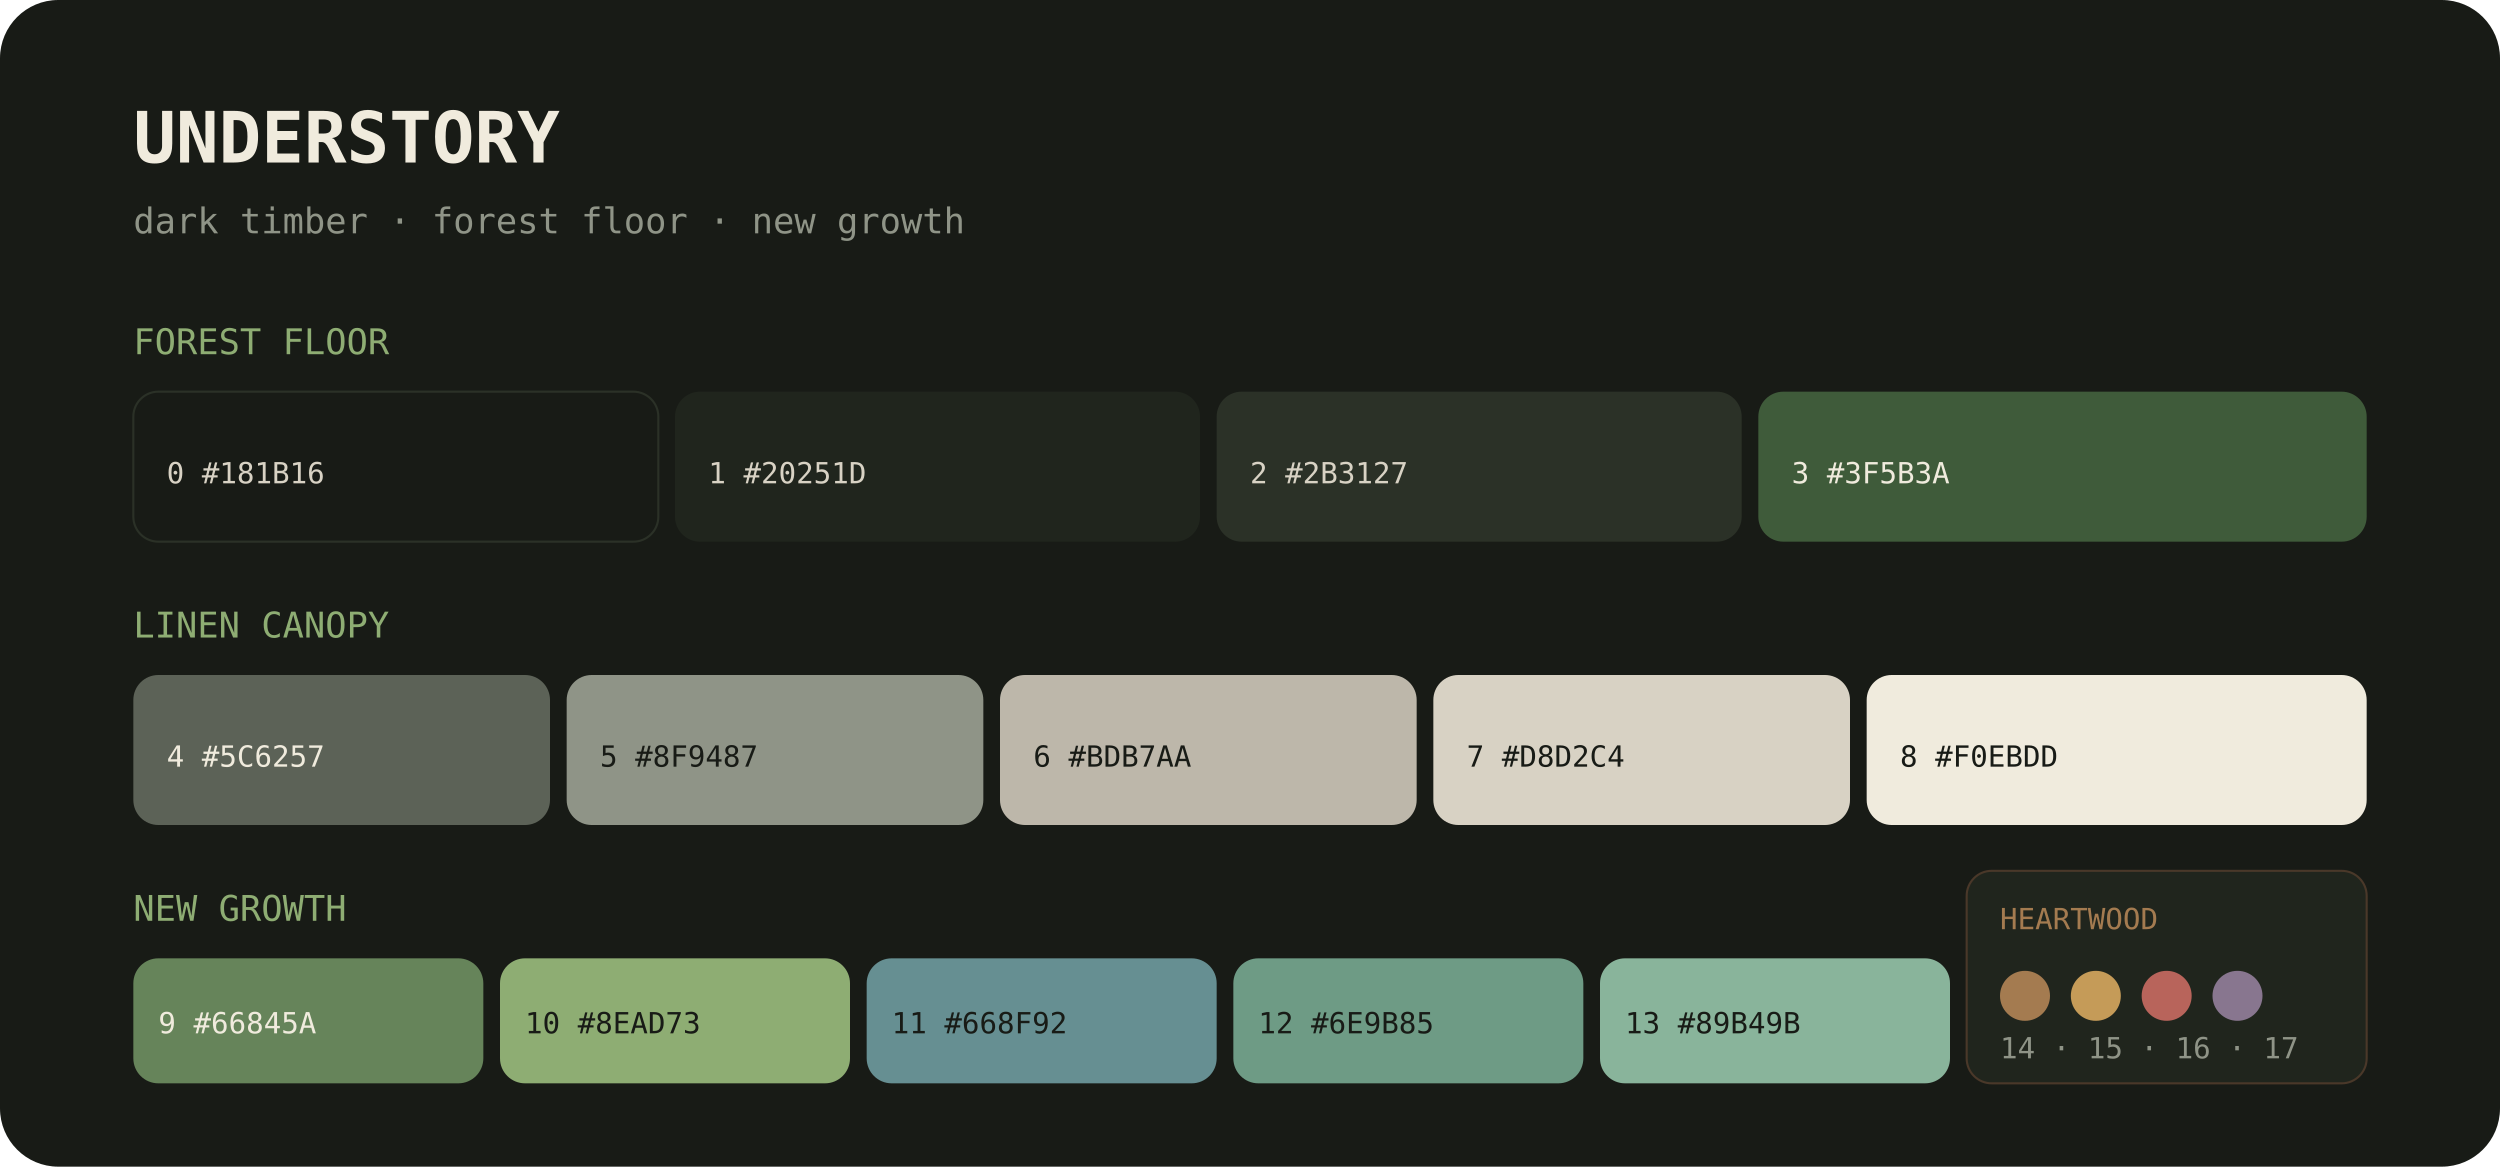
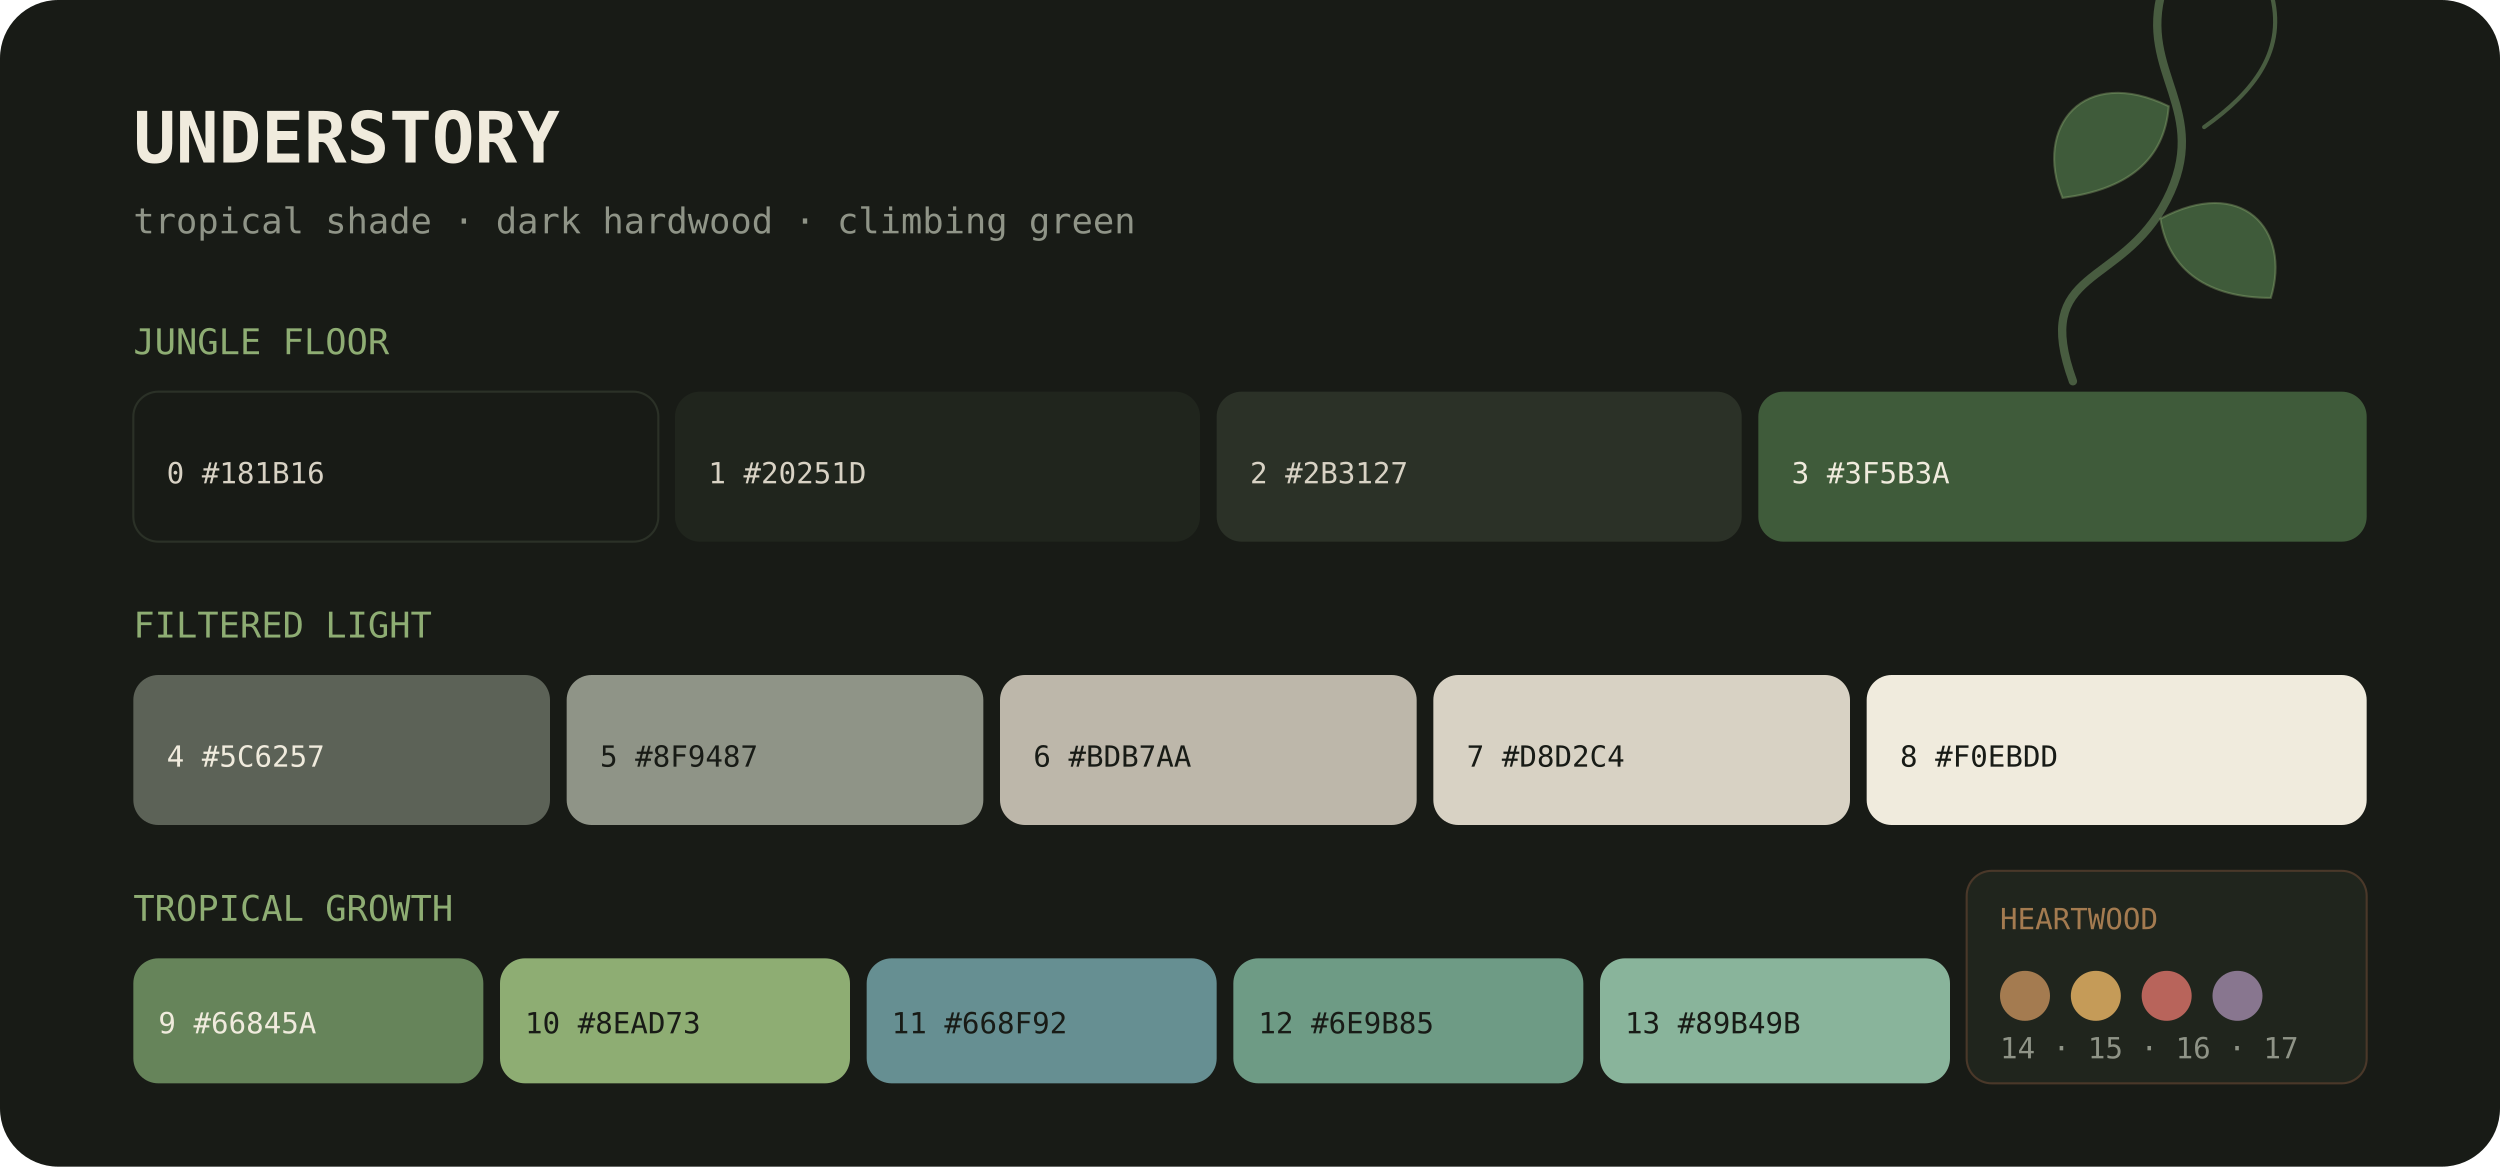
<svg xmlns="http://www.w3.org/2000/svg" width="1200" height="560" viewBox="0 0 1200 560" role="img" aria-labelledby="title desc">
  <rect width="1200" height="560" rx="28" fill="#181B16" />
  <text x="64" y="78" fill="#F0EBDD" font-family="monospace" font-size="34" font-weight="700">UNDERSTORY</text>
-   <text x="64" y="112" fill="#8F9487" font-family="monospace" font-size="17">dark timber · forest floor · new growth</text>
+   <text x="64" y="112" fill="#8F9487" font-family="monospace" font-size="17">tropical shade · dark hardwood · climbing green</text>
+   <g fill="none" stroke="#66845A" stroke-linecap="round" opacity=".62">
+     <path d="M1038-5c-12 40 24 58 2 101s-65 32-45 87" stroke-width="4" />
+     <path d="M1090-4c8 28-8 48-32 65" stroke-width="2" />
+   </g>
+   <g fill="#3F5B3A" stroke="#8EAD73" stroke-opacity=".4">
+     <path d="M1041 51c-41-20-65 10-51 44 31-4 49-18 51-44Z" />
+     <path d="M1037 105c39-21 63 5 53 38-30 0-49-13-53-38Z" />
+   </g>
  <g font-family="monospace" font-size="14">
-     <text x="64" y="170" fill="#8EAD73" font-size="17">FOREST FLOOR</text>
+     <text x="64" y="170" fill="#8EAD73" font-size="17">JUNGLE FLOOR</text>
    <rect x="64" y="188" width="252" height="72" rx="12" fill="#181B16" stroke="#2B3127" />
    <text x="80" y="232" fill="#D8D2C4">0  #181B16</text>
    <rect x="324" y="188" width="252" height="72" rx="12" fill="#20251D" />
    <text x="340" y="232" fill="#D8D2C4">1  #20251D</text>
    <rect x="584" y="188" width="252" height="72" rx="12" fill="#2B3127" />
    <text x="600" y="232" fill="#D8D2C4">2  #2B3127</text>
    <rect x="844" y="188" width="292" height="72" rx="12" fill="#3F5B3A" />
    <text x="860" y="232" fill="#F0EBDD">3  #3F5B3A</text>
-     <text x="64" y="306" fill="#8EAD73" font-size="17">LINEN CANOPY</text>
+     <text x="64" y="306" fill="#8EAD73" font-size="17">FILTERED LIGHT</text>
    <rect x="64" y="324" width="200" height="72" rx="12" fill="#5C6257" />
    <text x="80" y="368" fill="#F0EBDD">4  #5C6257</text>
    <rect x="272" y="324" width="200" height="72" rx="12" fill="#8F9487" />
    <text x="288" y="368" fill="#181B16">5  #8F9487</text>
    <rect x="480" y="324" width="200" height="72" rx="12" fill="#BDB7AA" />
    <text x="496" y="368" fill="#181B16">6  #BDB7AA</text>
    <rect x="688" y="324" width="200" height="72" rx="12" fill="#D8D2C4" />
    <text x="704" y="368" fill="#181B16">7  #D8D2C4</text>
    <rect x="896" y="324" width="240" height="72" rx="12" fill="#F0EBDD" />
    <text x="912" y="368" fill="#181B16">8  #F0EBDD</text>
-     <text x="64" y="442" fill="#8EAD73" font-size="17">NEW GROWTH</text>
+     <text x="64" y="442" fill="#8EAD73" font-size="17">TROPICAL GROWTH</text>
    <rect x="64" y="460" width="168" height="60" rx="12" fill="#66845A" />
    <text x="76" y="496" fill="#F0EBDD">9 #66845A</text>
    <rect x="240" y="460" width="168" height="60" rx="12" fill="#8EAD73" />
    <text x="252" y="496" fill="#181B16">10 #8EAD73</text>
    <rect x="416" y="460" width="168" height="60" rx="12" fill="#668F92" />
    <text x="428" y="496" fill="#181B16">11 #668F92</text>
    <rect x="592" y="460" width="168" height="60" rx="12" fill="#6E9B85" />
    <text x="604" y="496" fill="#181B16">12 #6E9B85</text>
    <rect x="768" y="460" width="168" height="60" rx="12" fill="#89B49B" />
    <text x="780" y="496" fill="#181B16">13 #89B49B</text>
    <rect x="944" y="418" width="192" height="102" rx="12" fill="#20251D" stroke="#4A3829" />
    <text x="960" y="446" fill="#A47B50">HEARTWOOD</text>
    <circle cx="972" cy="478" r="12" fill="#A47B50" />
    <circle cx="1006" cy="478" r="12" fill="#C59B58" />
    <circle cx="1040" cy="478" r="12" fill="#B8645B" />
    <circle cx="1074" cy="478" r="12" fill="#88768F" />
    <text x="960" y="508" fill="#8F9487">14 · 15 · 16 · 17</text>
  </g>
</svg>
